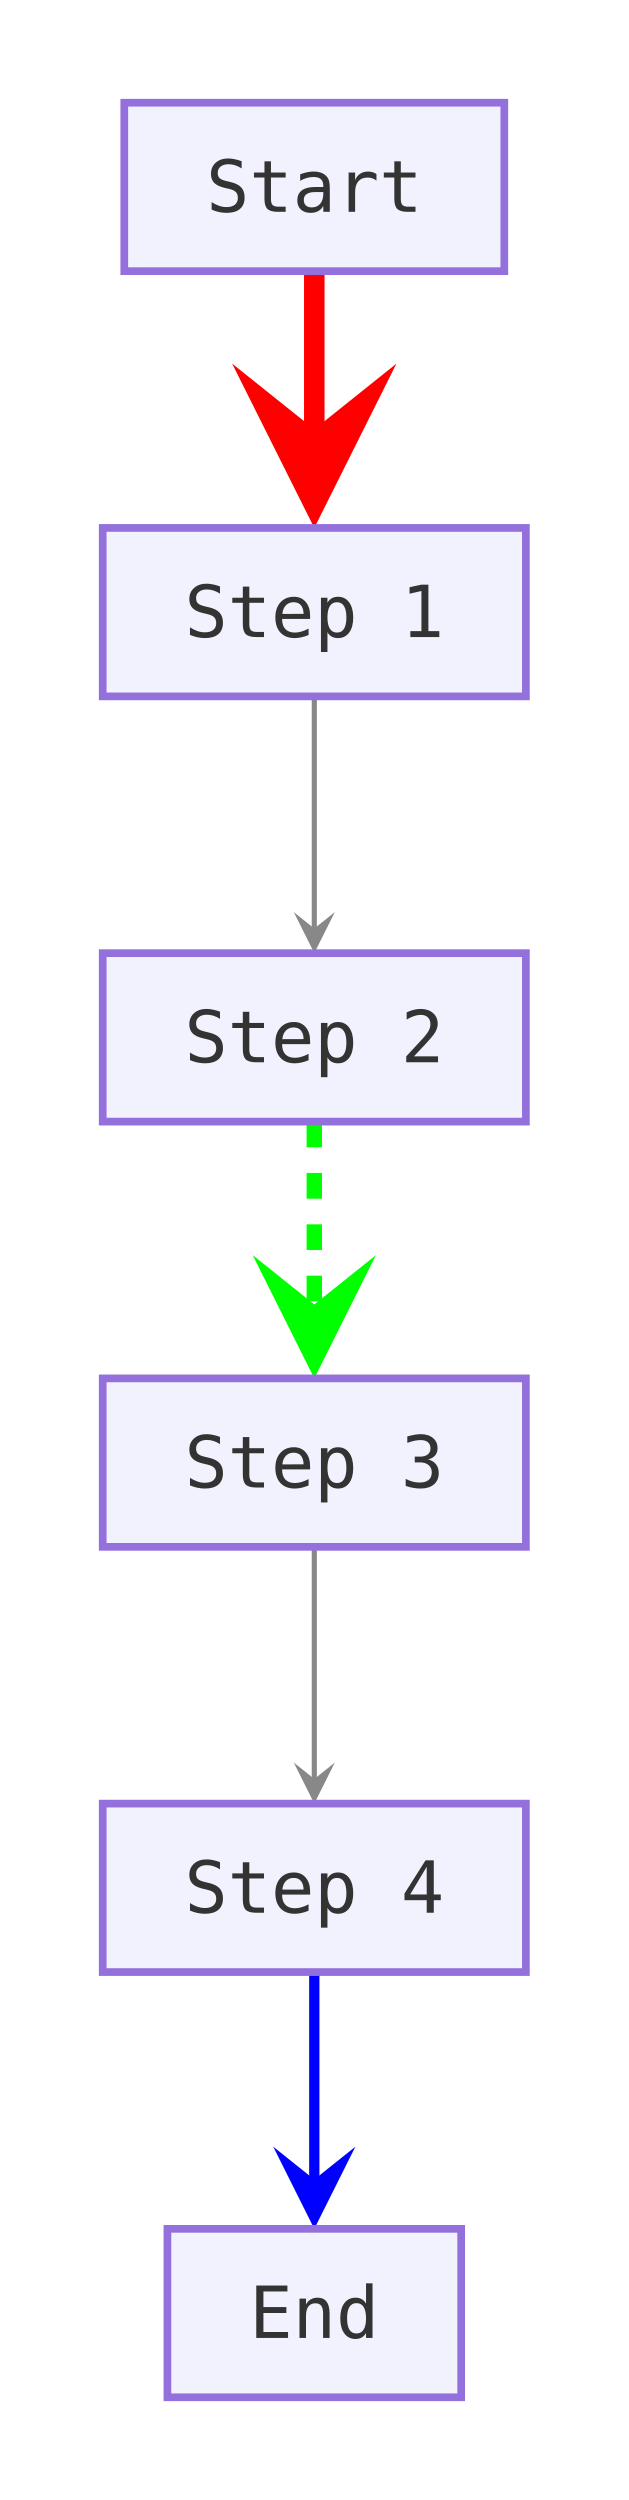
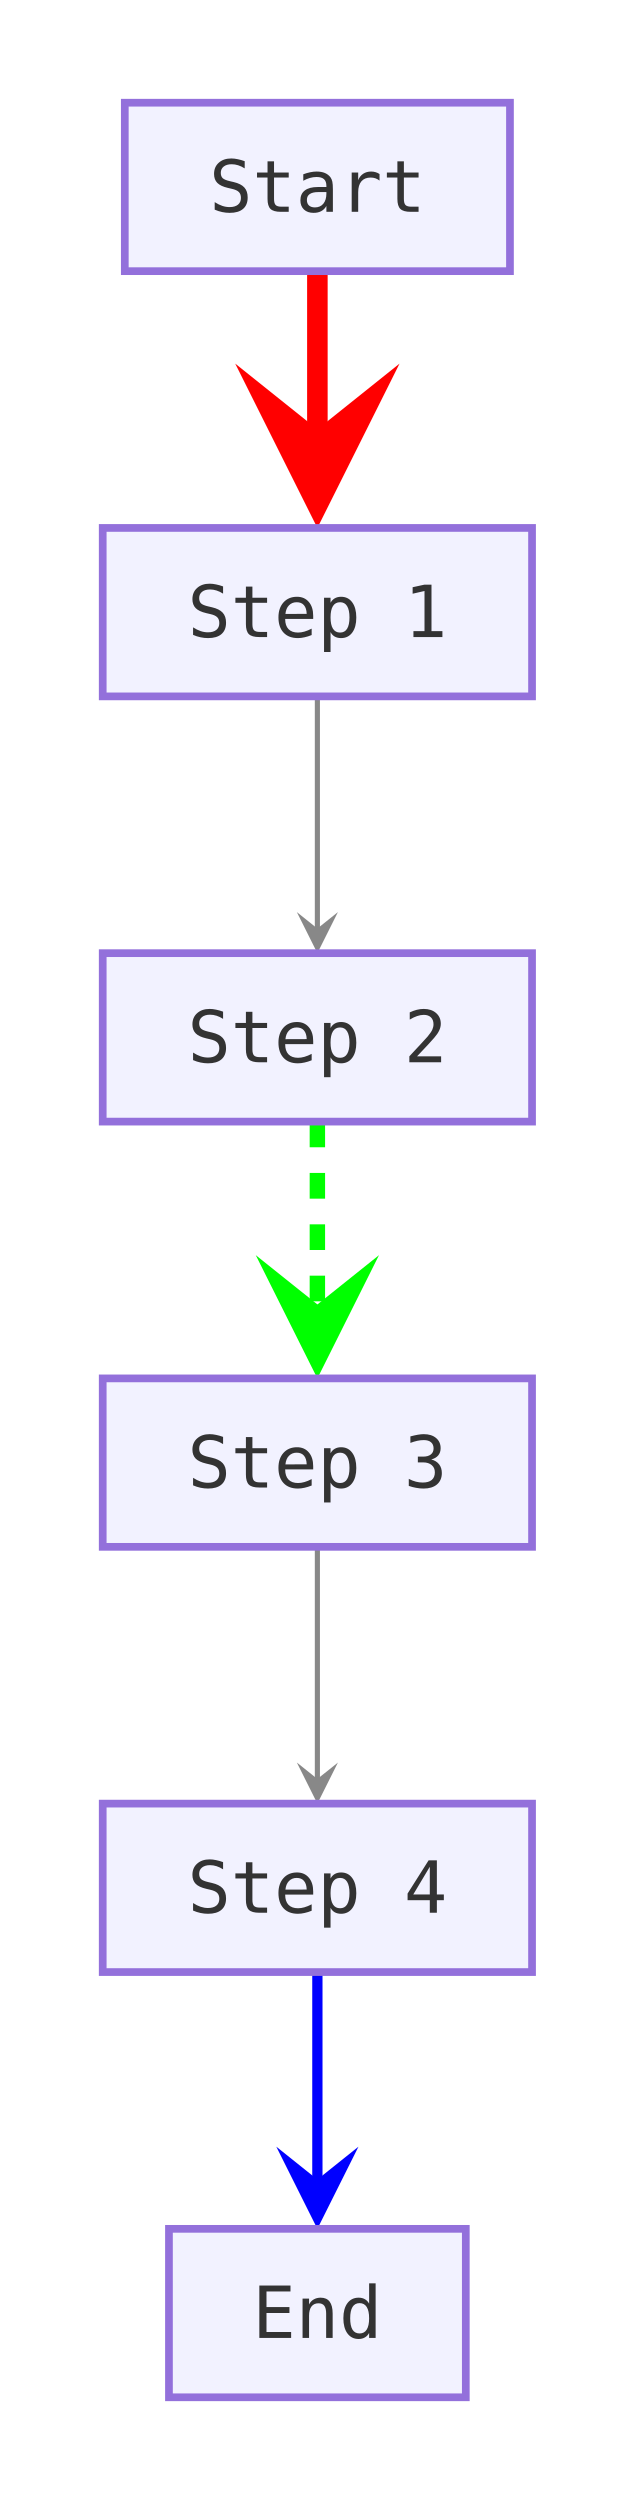
- <svg xmlns="http://www.w3.org/2000/svg" viewBox="0 0 122.4 486.8" width="122.4" height="486.8">
+ <svg xmlns="http://www.w3.org/2000/svg" viewBox="0 0 123.6 486.8" width="123.6" height="486.8">
  <defs>
    <marker id="arrow-point-ff0000" viewBox="0 0 10 10" refX="8" refY="5" markerWidth="8" markerHeight="8" orient="auto-start-reverse">
      <path d="M10 5 L0 10 L4 5 L0 0 Z" fill="#ff0000" />
    </marker>
    <marker id="arrow-point-888888" viewBox="0 0 10 10" refX="8" refY="5" markerWidth="8" markerHeight="8" orient="auto-start-reverse">
      <path d="M10 5 L0 10 L4 5 L0 0 Z" fill="#888888" />
    </marker>
    <marker id="arrow-point-00ff00" viewBox="0 0 10 10" refX="8" refY="5" markerWidth="8" markerHeight="8" orient="auto-start-reverse">
      <path d="M10 5 L0 10 L4 5 L0 0 Z" fill="#00ff00" />
    </marker>
    <marker id="arrow-point-0000ff" viewBox="0 0 10 10" refX="8" refY="5" markerWidth="8" markerHeight="8" orient="auto-start-reverse">
      <path d="M10 5 L0 10 L4 5 L0 0 Z" fill="#0000ff" />
    </marker>
  </defs>
  <g transform="translate(20, 20)">
-     <path d="M41.2 32.8 L41.2 36.97 C41.2 41.13 41.2 49.47 41.2 57.8 C41.2 66.13 41.2 74.47 41.2 76.4" fill="none" stroke="#ff0000" stroke-width="4" marker-end="url(#arrow-point-ff0000)" />
-     <path d="M41.2 115.6 L41.2 119.77 C41.2 123.93 41.2 132.27 41.2 140.6 C41.2 148.93 41.2 157.27 41.2 161.43 L41.2 164" fill="none" stroke="#888888" stroke-width="1" marker-end="url(#arrow-point-888888)" />
-     <path d="M41.2 198.4 L41.2 202.57 C41.2 206.73 41.2 215.07 41.2 223.4 C41.2 231.73 41.2 240.07 41.2 243.6" fill="none" stroke="#00ff00" stroke-width="3" stroke-dasharray="5" marker-end="url(#arrow-point-00ff00)" />
-     <path d="M41.2 281.2 L41.2 285.37 C41.2 289.53 41.2 297.87 41.2 306.2 C41.2 314.53 41.2 322.87 41.2 327.03 L41.2 329.6" fill="none" stroke="#888888" stroke-width="1" marker-end="url(#arrow-point-888888)" />
-     <path d="M41.2 364 L41.2 368.17 C41.2 372.33 41.2 380.67 41.2 389 C41.2 397.33 41.2 405.67 41.2 409.83 L41.2 410.8" fill="none" stroke="#0000ff" stroke-width="2" marker-end="url(#arrow-point-0000ff)" />
-     <rect x="4.2" y="0" width="74" height="32.8" fill="#ececffb2" stroke="#9370db" stroke-width="1.5" />
-     <text x="41.2" y="16.4" text-anchor="middle" dominant-baseline="central" font-size="14px" font-family="'Intel One Mono', 'SF Mono', 'Cascadia Code', 'JetBrains Mono', 'Fira Code', 'Consolas', 'Menlo', monospace" fill="#333333">Start</text>
-     <rect x="0" y="82.8" width="82.4" height="32.8" fill="#ececffb2" stroke="#9370db" stroke-width="1.5" />
-     <text x="41.2" y="99.2" text-anchor="middle" dominant-baseline="central" font-size="14px" font-family="'Intel One Mono', 'SF Mono', 'Cascadia Code', 'JetBrains Mono', 'Fira Code', 'Consolas', 'Menlo', monospace" fill="#333333">Step 1</text>
-     <rect x="0" y="165.6" width="82.4" height="32.8" fill="#ececffb2" stroke="#9370db" stroke-width="1.5" />
-     <text x="41.2" y="182" text-anchor="middle" dominant-baseline="central" font-size="14px" font-family="'Intel One Mono', 'SF Mono', 'Cascadia Code', 'JetBrains Mono', 'Fira Code', 'Consolas', 'Menlo', monospace" fill="#333333">Step 2</text>
-     <rect x="0" y="248.4" width="82.4" height="32.8" fill="#ececffb2" stroke="#9370db" stroke-width="1.5" />
-     <text x="41.2" y="264.8" text-anchor="middle" dominant-baseline="central" font-size="14px" font-family="'Intel One Mono', 'SF Mono', 'Cascadia Code', 'JetBrains Mono', 'Fira Code', 'Consolas', 'Menlo', monospace" fill="#333333">Step 3</text>
-     <rect x="0" y="331.2" width="82.4" height="32.8" fill="#ececffb2" stroke="#9370db" stroke-width="1.5" />
-     <text x="41.2" y="347.6" text-anchor="middle" dominant-baseline="central" font-size="14px" font-family="'Intel One Mono', 'SF Mono', 'Cascadia Code', 'JetBrains Mono', 'Fira Code', 'Consolas', 'Menlo', monospace" fill="#333333">Step 4</text>
-     <rect x="12.6" y="414" width="57.2" height="32.8" fill="#ececffb2" stroke="#9370db" stroke-width="1.5" />
-     <text x="41.2" y="430.4" text-anchor="middle" dominant-baseline="central" font-size="14px" font-family="'Intel One Mono', 'SF Mono', 'Cascadia Code', 'JetBrains Mono', 'Fira Code', 'Consolas', 'Menlo', monospace" fill="#333333">End</text>
+     <path d="M41.8 32.8 L41.8 36.97 C41.8 41.13 41.8 49.47 41.8 57.8 C41.8 66.13 41.8 74.47 41.8 76.4" fill="none" stroke="#ff0000" stroke-width="4" marker-end="url(#arrow-point-ff0000)" />
+     <path d="M41.8 115.6 L41.8 119.77 C41.8 123.93 41.8 132.27 41.8 140.6 C41.8 148.93 41.8 157.27 41.8 161.43 L41.8 164" fill="none" stroke="#888888" stroke-width="1" marker-end="url(#arrow-point-888888)" />
+     <path d="M41.8 198.4 L41.8 202.57 C41.8 206.73 41.8 215.07 41.8 223.4 C41.8 231.73 41.8 240.07 41.8 243.6" fill="none" stroke="#00ff00" stroke-width="3" stroke-dasharray="5" marker-end="url(#arrow-point-00ff00)" />
+     <path d="M41.8 281.2 L41.8 285.37 C41.8 289.53 41.8 297.87 41.8 306.2 C41.8 314.53 41.8 322.87 41.8 327.03 L41.8 329.6" fill="none" stroke="#888888" stroke-width="1" marker-end="url(#arrow-point-888888)" />
+     <path d="M41.8 364 L41.8 368.17 C41.8 372.33 41.8 380.67 41.8 389 C41.8 397.33 41.8 405.67 41.8 409.83 L41.8 410.8" fill="none" stroke="#0000ff" stroke-width="2" marker-end="url(#arrow-point-0000ff)" />
+     <rect x="4.3" y="0" width="75" height="32.8" fill="#ececffb2" stroke="#9370db" stroke-width="1.5" />
+     <text x="41.8" y="16.4" text-anchor="middle" dominant-baseline="central" font-size="14px" font-family="'Intel One Mono', 'SF Mono', 'Cascadia Code', 'JetBrains Mono', 'Fira Code', 'Consolas', 'Menlo', monospace" fill="#333333">Start</text>
+     <rect x="0" y="82.8" width="83.6" height="32.8" fill="#ececffb2" stroke="#9370db" stroke-width="1.5" />
+     <text x="41.8" y="99.2" text-anchor="middle" dominant-baseline="central" font-size="14px" font-family="'Intel One Mono', 'SF Mono', 'Cascadia Code', 'JetBrains Mono', 'Fira Code', 'Consolas', 'Menlo', monospace" fill="#333333">Step 1</text>
+     <rect x="0" y="165.6" width="83.6" height="32.8" fill="#ececffb2" stroke="#9370db" stroke-width="1.5" />
+     <text x="41.8" y="182" text-anchor="middle" dominant-baseline="central" font-size="14px" font-family="'Intel One Mono', 'SF Mono', 'Cascadia Code', 'JetBrains Mono', 'Fira Code', 'Consolas', 'Menlo', monospace" fill="#333333">Step 2</text>
+     <rect x="0" y="248.4" width="83.6" height="32.8" fill="#ececffb2" stroke="#9370db" stroke-width="1.5" />
+     <text x="41.8" y="264.8" text-anchor="middle" dominant-baseline="central" font-size="14px" font-family="'Intel One Mono', 'SF Mono', 'Cascadia Code', 'JetBrains Mono', 'Fira Code', 'Consolas', 'Menlo', monospace" fill="#333333">Step 3</text>
+     <rect x="0" y="331.2" width="83.6" height="32.8" fill="#ececffb2" stroke="#9370db" stroke-width="1.5" />
+     <text x="41.8" y="347.6" text-anchor="middle" dominant-baseline="central" font-size="14px" font-family="'Intel One Mono', 'SF Mono', 'Cascadia Code', 'JetBrains Mono', 'Fira Code', 'Consolas', 'Menlo', monospace" fill="#333333">Step 4</text>
+     <rect x="12.9" y="414" width="57.8" height="32.8" fill="#ececffb2" stroke="#9370db" stroke-width="1.5" />
+     <text x="41.8" y="430.4" text-anchor="middle" dominant-baseline="central" font-size="14px" font-family="'Intel One Mono', 'SF Mono', 'Cascadia Code', 'JetBrains Mono', 'Fira Code', 'Consolas', 'Menlo', monospace" fill="#333333">End</text>
  </g>
</svg>
